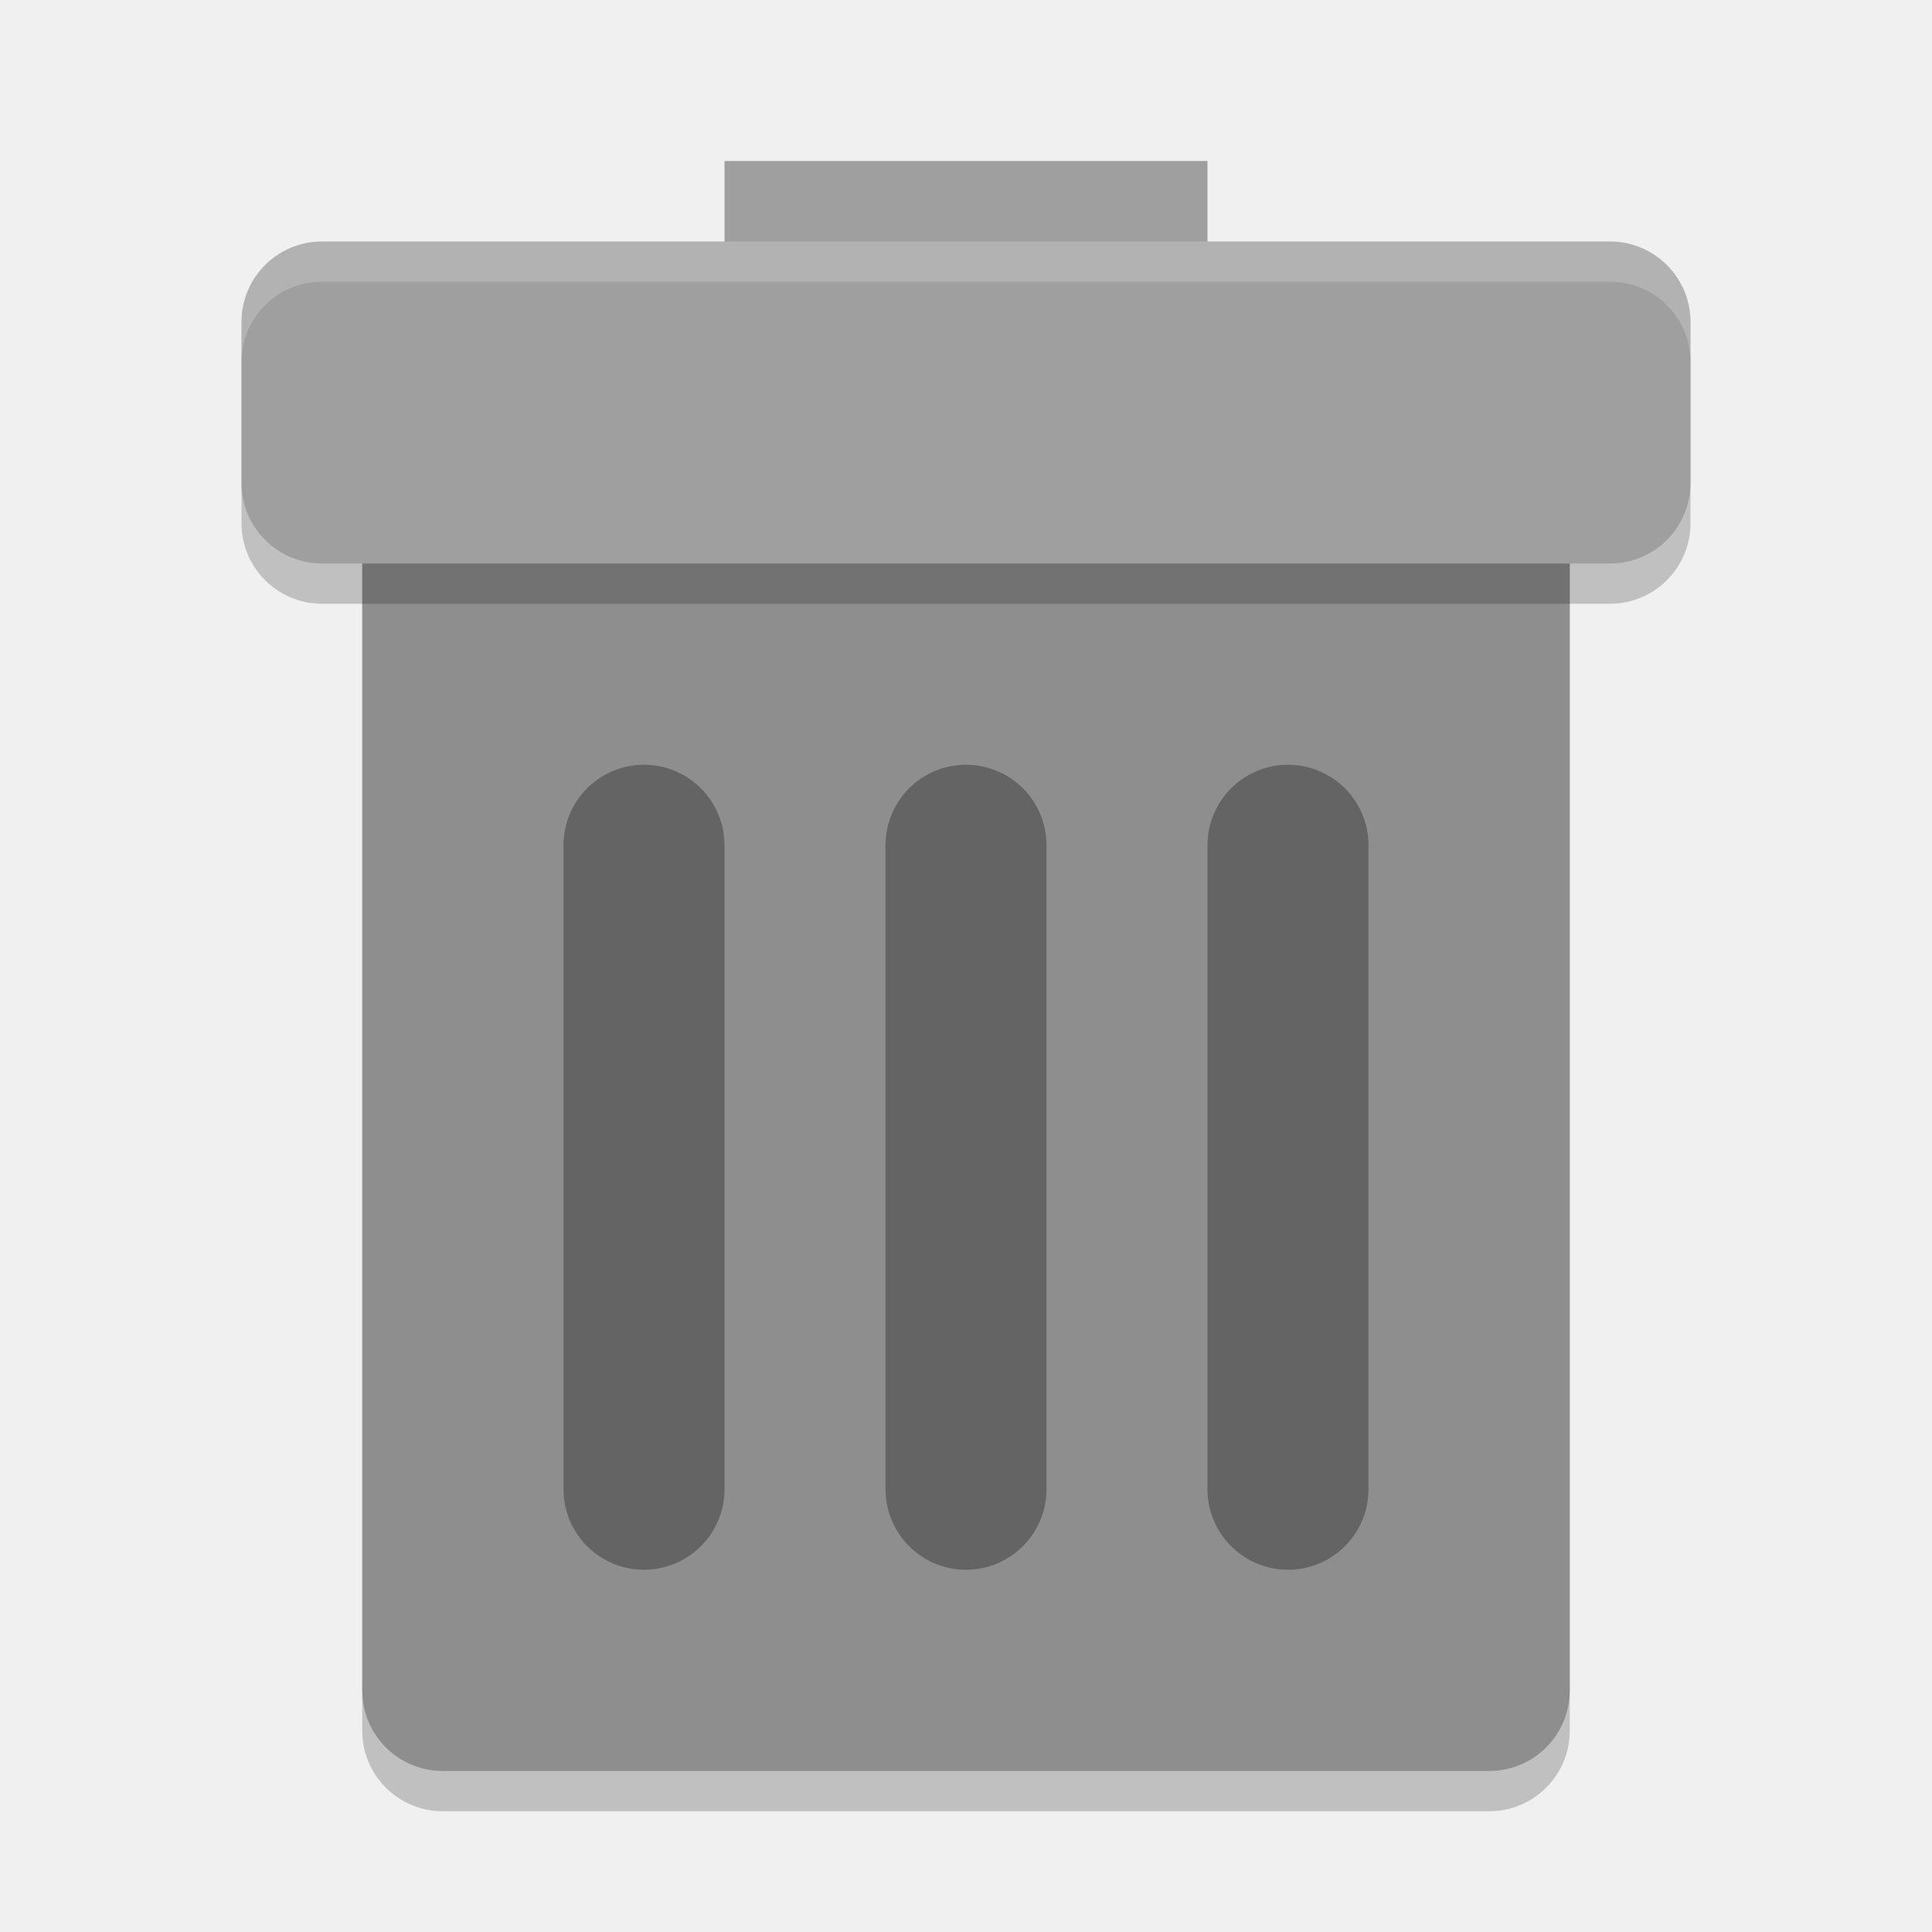
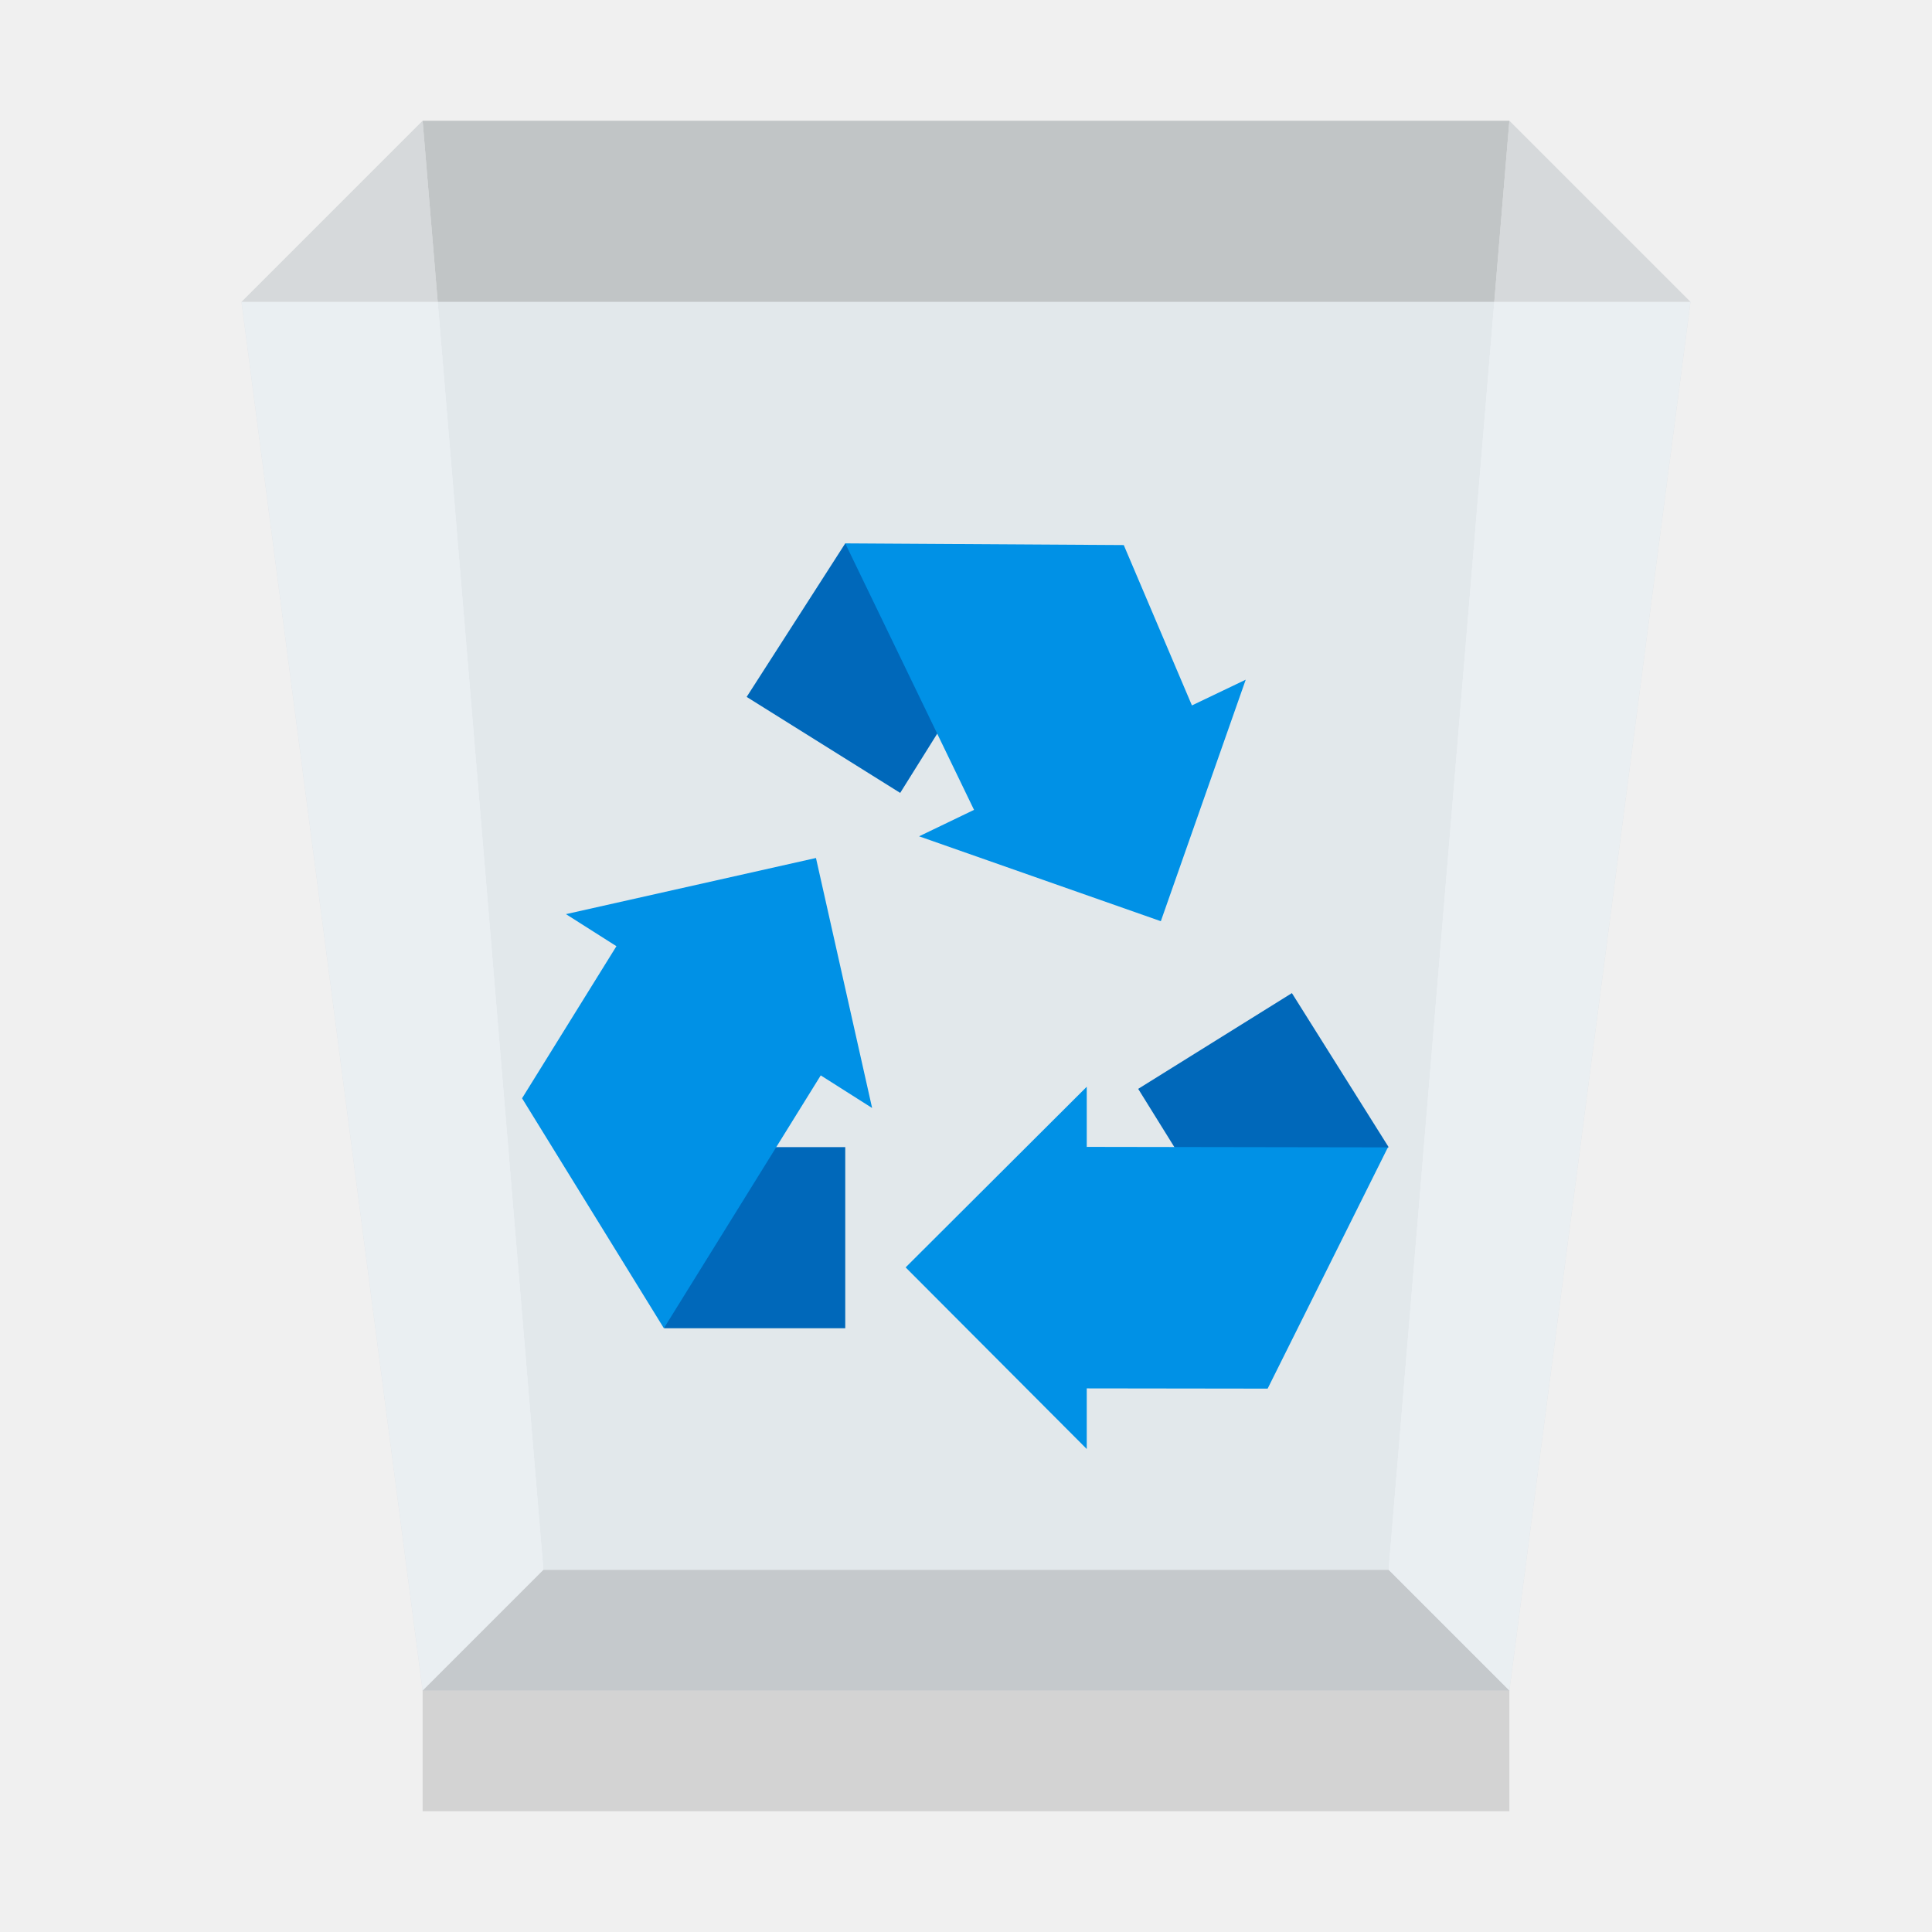
- <svg xmlns="http://www.w3.org/2000/svg" width="48" height="48" version="1">
-   <rect style="opacity:0.2" width="30" height="35" x="9" y="10" rx="2" ry="2" />
-   <rect style="fill:#8e8e8e" width="30" height="35" x="9" y="9" rx="2" ry="2" />
-   <rect style="fill:#9f9f9f" width="12" height="4" x="18" y="4" />
-   <rect style="opacity:0.2" width="36" height="8" x="6" y="7" rx="2" ry="2" />
-   <rect style="fill:#9f9f9f" width="36" height="8" x="6" y="6" rx="2" ry="2" />
-   <path style="opacity:0.2;fill:#ffffff" d="M 8,6 C 6.892,6 6,6.892 6,8 V 9 C 6,7.892 6.892,7 8,7 h 32 c 1.108,0 2,0.892 2,2 V 8 C 42,6.892 41.108,6 40,6 Z" />
-   <path style="opacity:0.3;fill:none;stroke:#000000;stroke-width:4;stroke-linecap:round" d="M 32,21 V 37 M 24,21 V 37 M 16,21 V 37" />
+ <svg xmlns="http://www.w3.org/2000/svg" xmlns:xlink="http://www.w3.org/1999/xlink" width="32" height="32">
+   <defs>
+     <clipPath id="b">
+       <path d="M0 0h32v32H0z" />
+     </clipPath>
+     <clipPath id="c">
+       <path d="M0 0h32v32H0z" />
+     </clipPath>
+     <clipPath id="d">
+       <path d="M0 0h32v32H0z" />
+     </clipPath>
+     <clipPath id="e">
+       <path d="M0 0h32v32H0z" />
+     </clipPath>
+     <clipPath id="f">
+       <path d="M0 0h32v32H0z" />
+     </clipPath>
+     <mask id="h">
+       <g filter="url(#a)">
+         <path fill-opacity=".8" d="M0 0h32v32H0z" />
+       </g>
+     </mask>
+     <mask id="j">
+       <g filter="url(#a)">
+         <path fill-opacity=".8" d="M0 0h32v32H0z" />
+       </g>
+     </mask>
+     <mask id="l">
+       <g filter="url(#a)">
+         <path fill-opacity=".651" d="M0 0h32v32H0z" />
+       </g>
+     </mask>
+     <mask id="n">
+       <g filter="url(#a)">
+         <path fill-opacity=".651" d="M0 0h32v32H0z" />
+       </g>
+     </mask>
+     <mask id="p">
+       <g filter="url(#a)">
+         <path fill-opacity=".651" d="M0 0h32v32H0z" />
+       </g>
+     </mask>
+     <g id="g" clip-path="url(#b)">
+       <path fill="#4d4d4d" d="M23 26H9l-2 2h18Zm0 0" />
+     </g>
+     <g id="i" clip-path="url(#c)">
+       <path fill="#ccc" d="M7 28h18v2H7Zm0 0" />
+     </g>
+     <g id="k" clip-path="url(#d)">
+       <path fill="#a8adaf" d="M23 26H9L7 2h18Zm0 0" />
+     </g>
+     <g id="m" clip-path="url(#e)">
+       <path fill="#c7cccf" d="m25 28-2-2 2-24 3 3ZM7 28l2-2L7 2 4 5Zm0 0" />
+     </g>
+     <g id="o" clip-path="url(#f)">
+       <path fill="#f5fbff" d="M25 28H7L4 5h24Zm0 0" />
+     </g>
+     <filter id="a" width="100%" height="100%" x="0%" y="0%" filterUnits="objectBoundingBox">
+       <feColorMatrix in="SourceGraphic" values="0 0 0 0 1 0 0 0 0 1 0 0 0 0 1 0 0 0 1 0" />
+     </filter>
+   </defs>
+   <use xlink:href="#g" mask="url(#h)" />
+   <use xlink:href="#i" mask="url(#j)" />
+   <use xlink:href="#k" mask="url(#l)" />
+   <use xlink:href="#m" mask="url(#n)" />
+   <use xlink:href="#o" mask="url(#p)" />
+   <path fill="#0068ba" d="M11 19h3v3h-3Zm0 0" />
+   <path fill="#0091e6" d="m14.445 18.352-.93-4.141-4.141.93.836.531-1.563 2.519L10.996 22l2.598-4.188Zm0 0" />
+   <path fill="#0068ba" d="m18.852 18.035 1.582 2.547L23 19l-1.602-2.551Zm0 0" />
+   <path fill="#0091e6" d="M18.004 18.996 18 19v-1l-3 2.992L18 24v-1.004l2.996.004 1.992-3.996Zm0 0" />
+   <path fill="#0068ba" d="m14.91 13.133 1.59-2.543L14 9l-1.633 2.543Zm0 0" />
+   <path fill="#0091e6" d="m19.742 11.684-1.129-2.656L14 9l2.133 4.414-.91.438 4.004 1.406 1.406-4Zm0 0" />
</svg>
